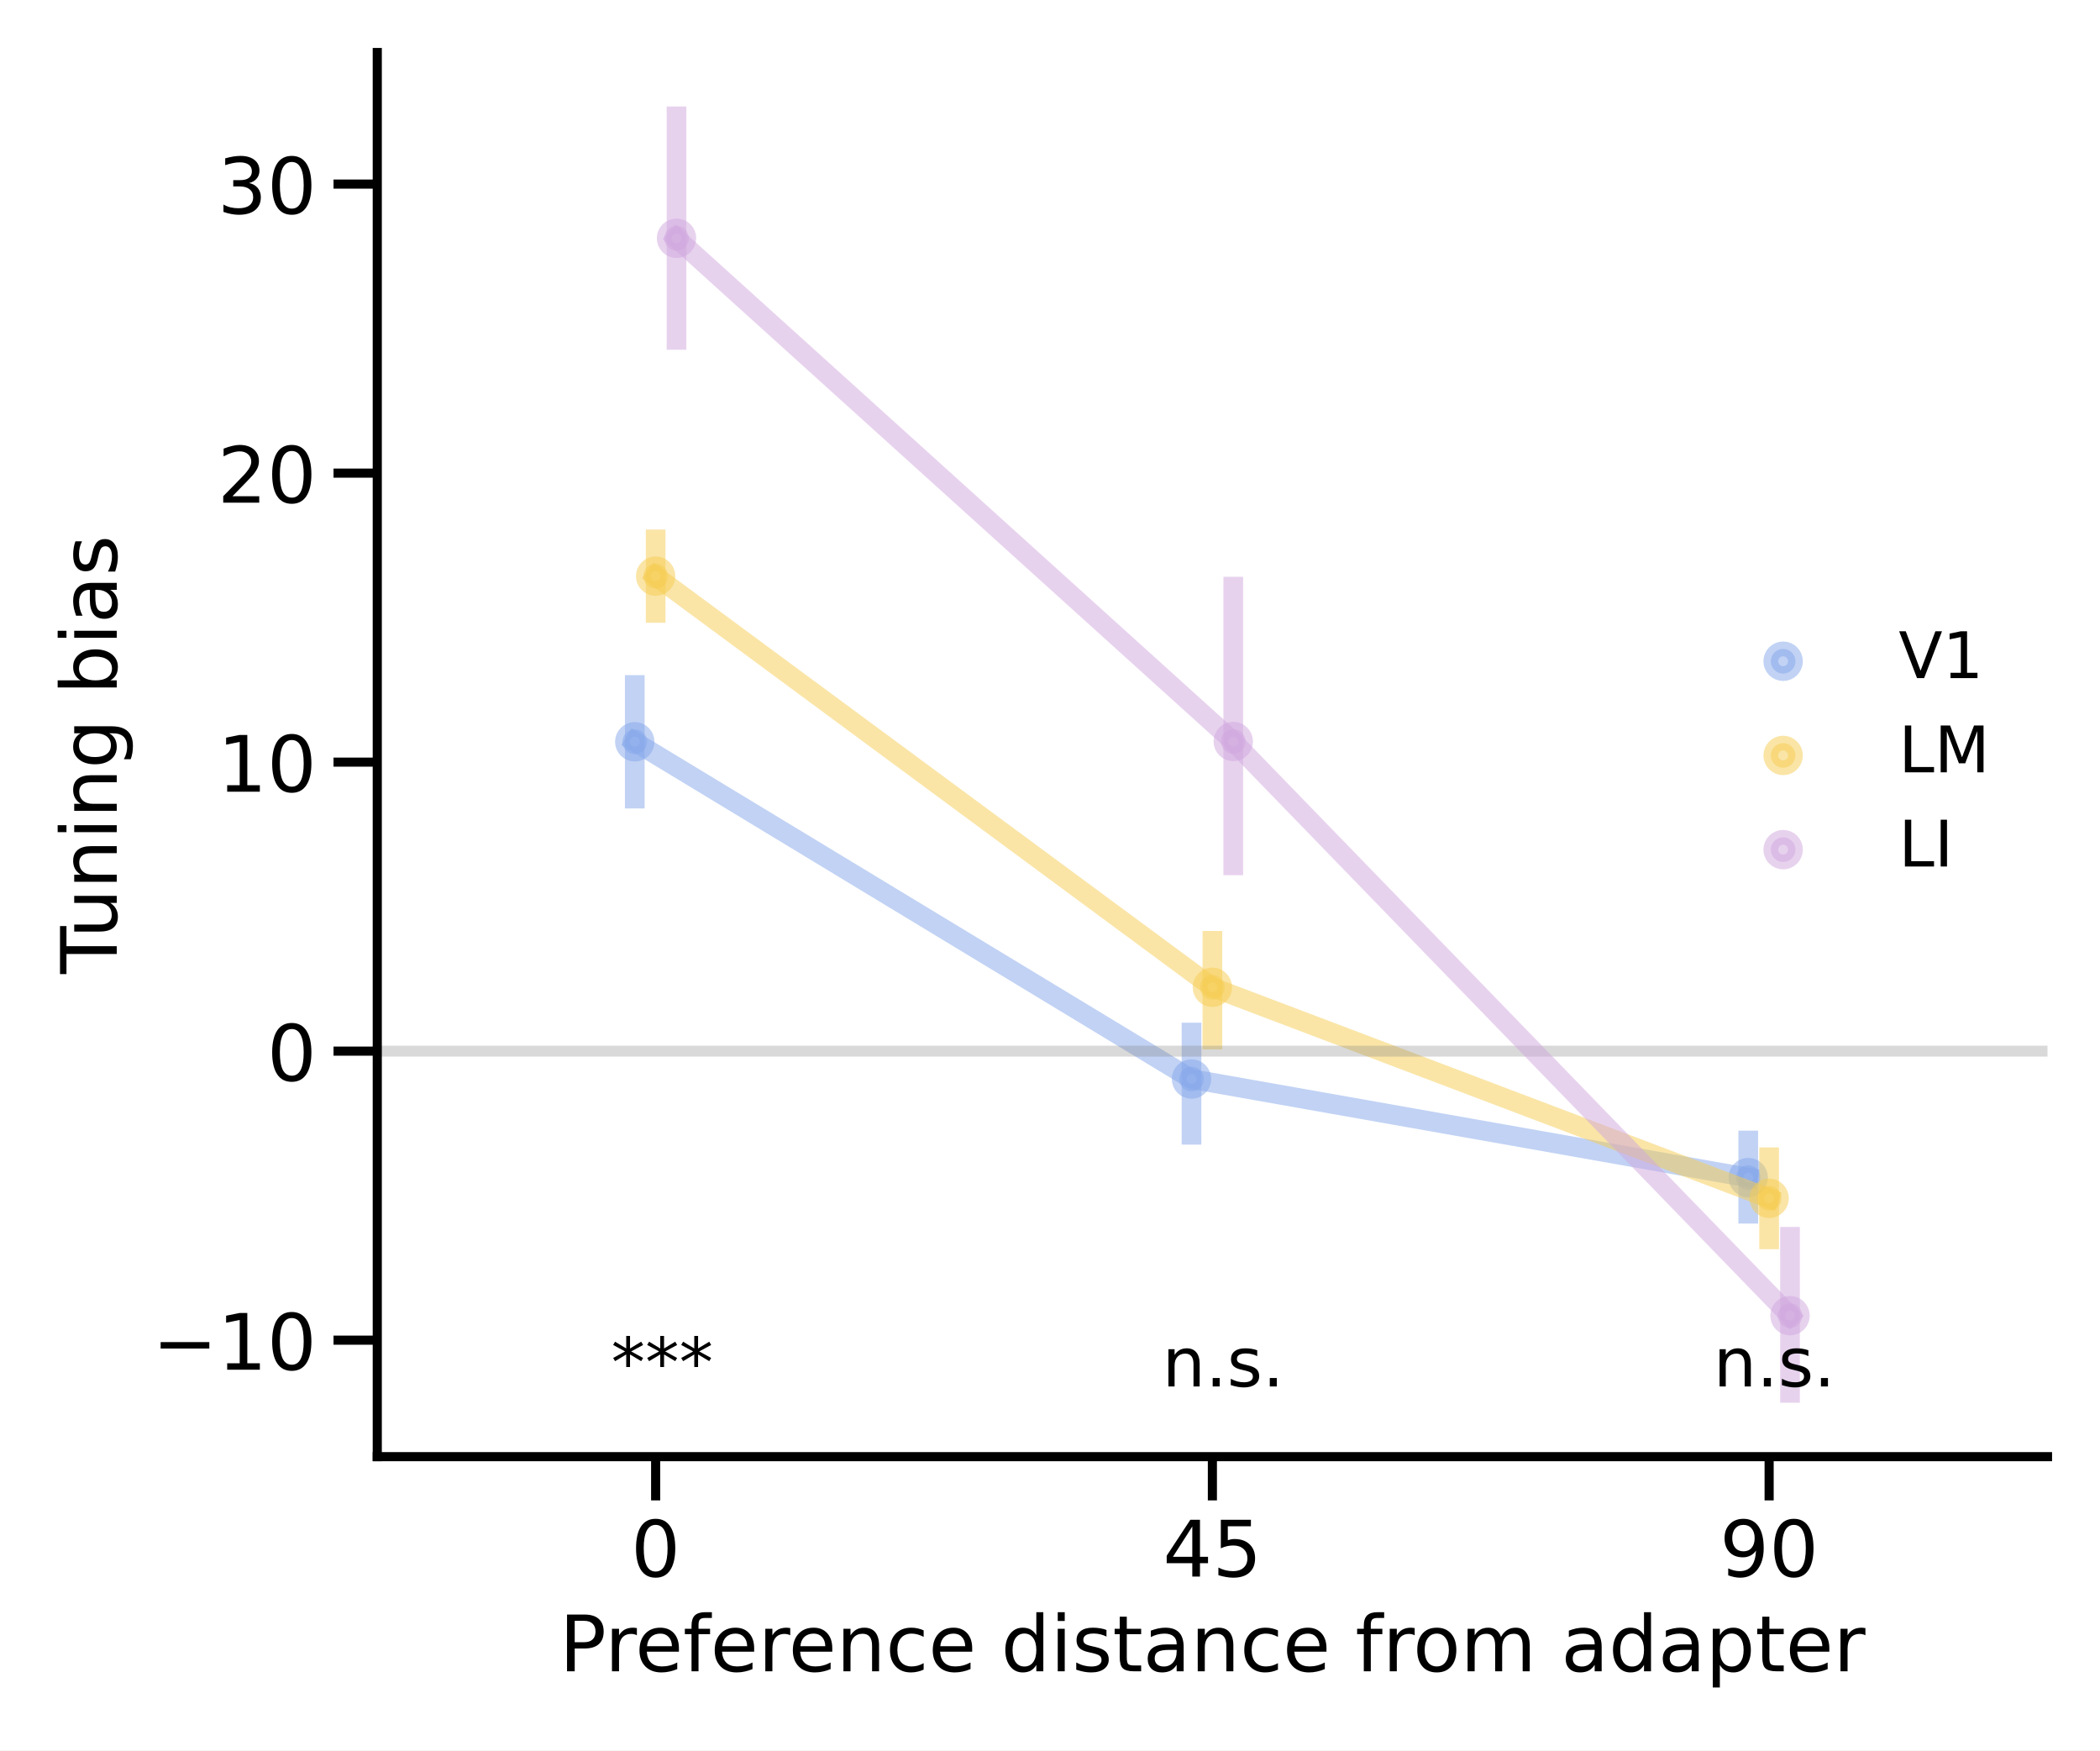
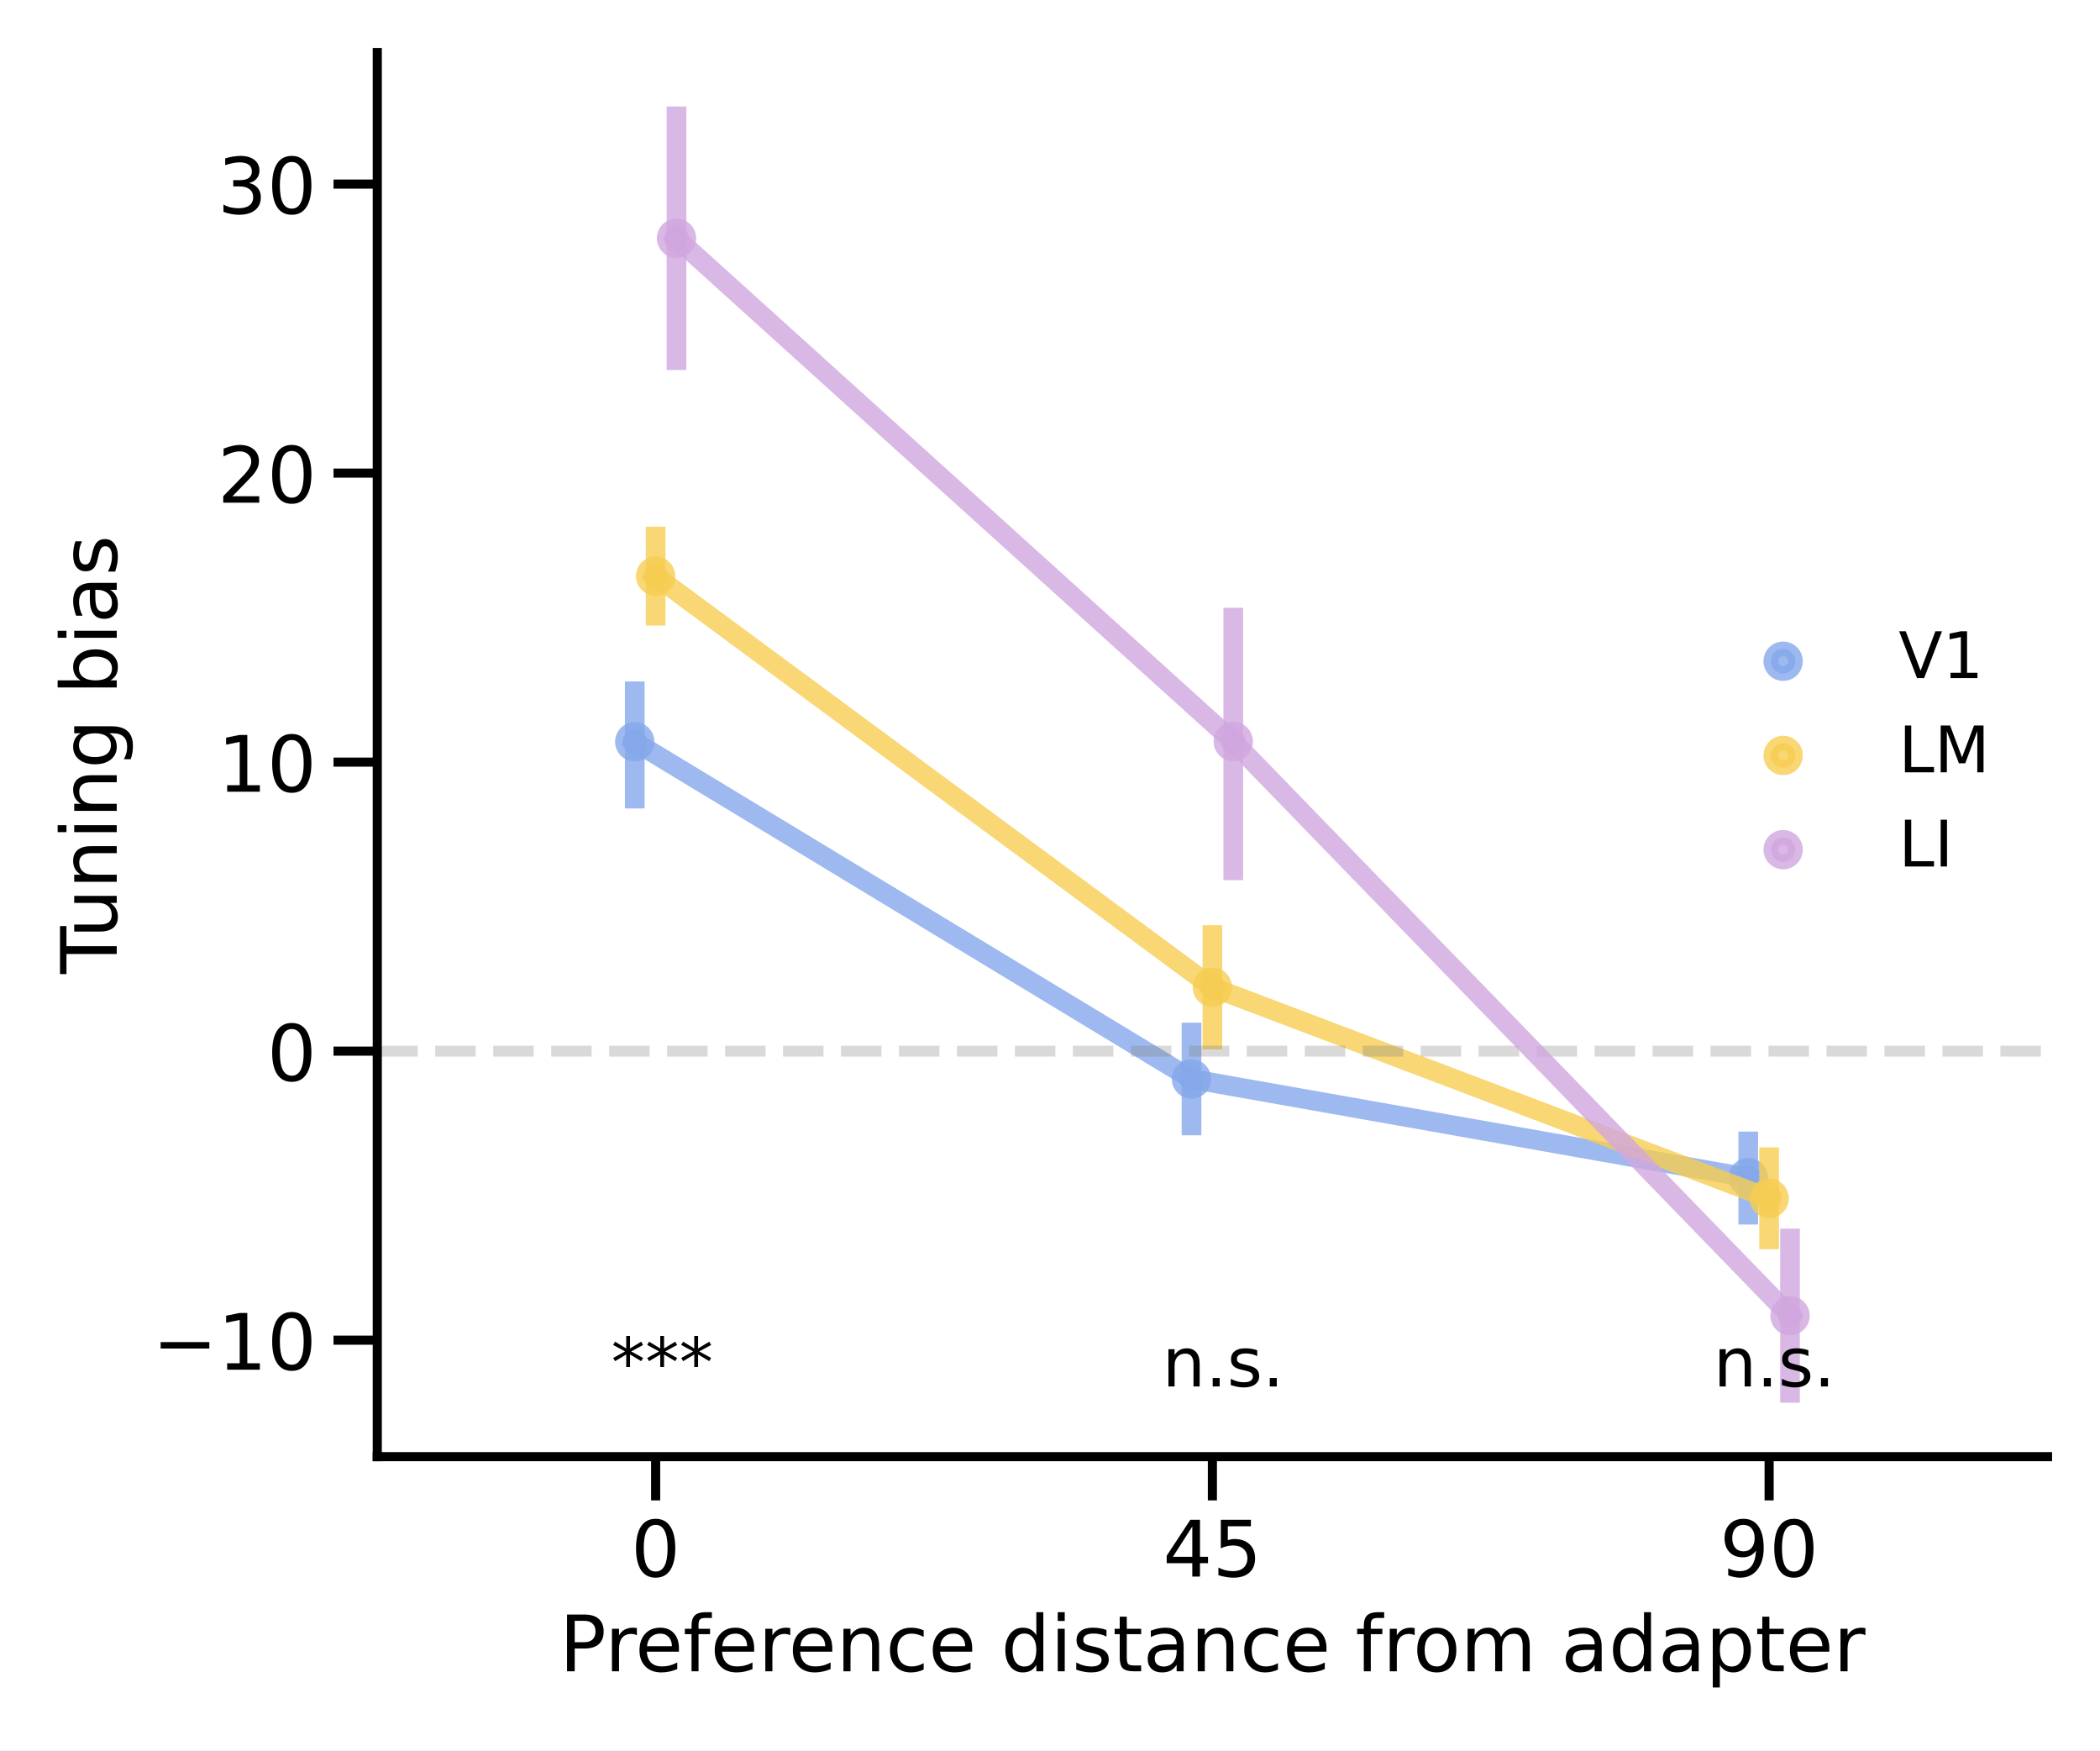
<svg xmlns="http://www.w3.org/2000/svg" xmlns:xlink="http://www.w3.org/1999/xlink" width="432pt" height="360pt" viewBox="0 0 432 360" version="1.1">
  <defs>
    <style type="text/css">*{stroke-linejoin: round; stroke-linecap: butt}</style>
  </defs>
  <g id="figure_1">
    <g id="patch_1">
      <path d="M 0 360  L 432 360  L 432 0  L 0 0  z " style="fill: #ffffff" />
    </g>
    <g id="axes_1">
      <g id="patch_2">
        <path d="M 77.61 299.58  L 421.2 299.58  L 421.2 10.8  L 77.61 10.8  z " style="fill: #ffffff" />
      </g>
      <g id="line2d_1">
-         <path d="M 130.58 152.557  L 245.11 221.914  L 359.64 242.187  " clip-path="url(#p78ee2a4d0e)" style="fill: none; stroke: #85a7eb; stroke-opacity: 0.5; stroke-width: 4.05; stroke-linecap: square" />
+         <path d="M 130.58 152.557  L 245.11 221.914  L 359.64 242.187  " clip-path="url(#paa9fe3ccc2)" style="fill: none; stroke: #85a7eb; stroke-opacity: 0.8; stroke-width: 4.05; stroke-linecap: square" />
      </g>
      <g id="line2d_2">
-         <path d="M 130.58 164.243  L 130.58 140.87  " clip-path="url(#p78ee2a4d0e)" style="fill: none; stroke: #85a7eb; stroke-opacity: 0.5; stroke-width: 4.05; stroke-linecap: square" />
+         <path d="M 130.58 164.243  L 130.58 142.169  " clip-path="url(#paa9fe3ccc2)" style="fill: none; stroke: #85a7eb; stroke-opacity: 0.8; stroke-width: 4.05; stroke-linecap: square" />
      </g>
      <g id="line2d_3">
-         <path d="M 245.11 233.377  L 245.11 212.361  " clip-path="url(#p78ee2a4d0e)" style="fill: none; stroke: #85a7eb; stroke-opacity: 0.5; stroke-width: 4.05; stroke-linecap: square" />
+         <path d="M 245.11 231.467  L 245.11 212.361  " clip-path="url(#paa9fe3ccc2)" style="fill: none; stroke: #85a7eb; stroke-opacity: 0.8; stroke-width: 4.05; stroke-linecap: square" />
      </g>
      <g id="line2d_4">
-         <path d="M 359.64 249.618  L 359.64 234.559  " clip-path="url(#p78ee2a4d0e)" style="fill: none; stroke: #85a7eb; stroke-opacity: 0.5; stroke-width: 4.05; stroke-linecap: square" />
+         <path d="M 359.64 249.816  L 359.64 234.757  " clip-path="url(#paa9fe3ccc2)" style="fill: none; stroke: #85a7eb; stroke-opacity: 0.8; stroke-width: 4.05; stroke-linecap: square" />
      </g>
      <g id="PathCollection_1">
        <defs>
-           <path id="ma47e88476b" d="M 0 2.538  C 0.673 2.538 1.319 2.271 1.795 1.795  C 2.271 1.319 2.538 0.673 2.538 0  C 2.538 -0.673 2.271 -1.319 1.795 -1.795  C 1.319 -2.271 0.673 -2.538 0 -2.538  C -0.673 -2.538 -1.319 -2.271 -1.795 -1.795  C -2.271 -1.319 -2.538 -0.673 -2.538 0  C -2.538 0.673 -2.271 1.319 -1.795 1.795  C -1.319 2.271 -0.673 2.538 0 2.538  z " style="stroke: #85a7eb; stroke-opacity: 0.5; stroke-width: 3.038" />
+           <path id="m232ecaa22b" d="M 0 2.538  C 0.673 2.538 1.319 2.271 1.795 1.795  C 2.271 1.319 2.538 0.673 2.538 0  C 2.538 -0.673 2.271 -1.319 1.795 -1.795  C 1.319 -2.271 0.673 -2.538 0 -2.538  C -0.673 -2.538 -1.319 -2.271 -1.795 -1.795  C -2.271 -1.319 -2.538 -0.673 -2.538 0  C -2.538 0.673 -2.271 1.319 -1.795 1.795  C -1.319 2.271 -0.673 2.538 0 2.538  z " style="stroke: #85a7eb; stroke-opacity: 0.8; stroke-width: 3.038" />
        </defs>
-         <g clip-path="url(#p78ee2a4d0e)">
-           <use xlink:href="#ma47e88476b" x="130.58" y="152.557" style="fill: #85a7eb; fill-opacity: 0.5; stroke: #85a7eb; stroke-opacity: 0.5; stroke-width: 3.038" />
-           <use xlink:href="#ma47e88476b" x="245.11" y="221.914" style="fill: #85a7eb; fill-opacity: 0.5; stroke: #85a7eb; stroke-opacity: 0.5; stroke-width: 3.038" />
-           <use xlink:href="#ma47e88476b" x="359.64" y="242.187" style="fill: #85a7eb; fill-opacity: 0.5; stroke: #85a7eb; stroke-opacity: 0.5; stroke-width: 3.038" />
+         <g clip-path="url(#paa9fe3ccc2)">
+           <use xlink:href="#m232ecaa22b" x="130.58" y="152.557" style="fill: #85a7eb; fill-opacity: 0.8; stroke: #85a7eb; stroke-opacity: 0.8; stroke-width: 3.038" />
+           <use xlink:href="#m232ecaa22b" x="245.11" y="221.914" style="fill: #85a7eb; fill-opacity: 0.8; stroke: #85a7eb; stroke-opacity: 0.8; stroke-width: 3.038" />
+           <use xlink:href="#m232ecaa22b" x="359.64" y="242.187" style="fill: #85a7eb; fill-opacity: 0.8; stroke: #85a7eb; stroke-opacity: 0.8; stroke-width: 3.038" />
        </g>
      </g>
      <g id="matplotlib.axis_1">
        <g id="xtick_1">
          <g id="line2d_5">
            <defs>
-               <path id="mefadd46587" d="M 0 0  L 0 9  " style="stroke: #000000; stroke-width: 1.875" />
+               <path id="m8b9c45433c" d="M 0 0  L 0 9  " style="stroke: #000000; stroke-width: 1.875" />
            </defs>
            <g>
-               <use xlink:href="#mefadd46587" x="134.875" y="299.58" style="stroke: #000000; stroke-width: 1.875" />
+               <use xlink:href="#m8b9c45433c" x="134.875" y="299.58" style="stroke: #000000; stroke-width: 1.875" />
            </g>
          </g>
          <g id="text_1">
            <text style="font: 16px 'DejaVu Sans', 'Bitstream Vera Sans', 'Computer Modern Sans Serif', 'Lucida Grande', 'Verdana', 'Geneva', 'Lucid', 'Arial', 'Helvetica', 'Avant Garde', sans-serif; text-anchor: middle" x="134.875" y="324.238" transform="rotate(-0 134.875 324.2375)">0</text>
          </g>
        </g>
        <g id="xtick_2">
          <g id="line2d_6">
            <g>
-               <use xlink:href="#mefadd46587" x="249.405" y="299.58" style="stroke: #000000; stroke-width: 1.875" />
+               <use xlink:href="#m8b9c45433c" x="249.405" y="299.58" style="stroke: #000000; stroke-width: 1.875" />
            </g>
          </g>
          <g id="text_2">
            <text style="font: 16px 'DejaVu Sans', 'Bitstream Vera Sans', 'Computer Modern Sans Serif', 'Lucida Grande', 'Verdana', 'Geneva', 'Lucid', 'Arial', 'Helvetica', 'Avant Garde', sans-serif; text-anchor: middle" x="249.405" y="324.238" transform="rotate(-0 249.405 324.2375)">45</text>
          </g>
        </g>
        <g id="xtick_3">
          <g id="line2d_7">
            <g>
-               <use xlink:href="#mefadd46587" x="363.935" y="299.58" style="stroke: #000000; stroke-width: 1.875" />
+               <use xlink:href="#m8b9c45433c" x="363.935" y="299.58" style="stroke: #000000; stroke-width: 1.875" />
            </g>
          </g>
          <g id="text_3">
            <text style="font: 16px 'DejaVu Sans', 'Bitstream Vera Sans', 'Computer Modern Sans Serif', 'Lucida Grande', 'Verdana', 'Geneva', 'Lucid', 'Arial', 'Helvetica', 'Avant Garde', sans-serif; text-anchor: middle" x="363.935" y="324.238" transform="rotate(-0 363.935 324.2375)">90</text>
          </g>
        </g>
        <g id="text_4">
          <text style="font: 16px 'DejaVu Sans', 'Bitstream Vera Sans', 'Computer Modern Sans Serif', 'Lucida Grande', 'Verdana', 'Geneva', 'Lucid', 'Arial', 'Helvetica', 'Avant Garde', sans-serif; text-anchor: middle" x="249.405" y="343.723" transform="rotate(-0 249.405 343.7225)">Preference distance from adapter</text>
        </g>
      </g>
      <g id="matplotlib.axis_2">
        <g id="ytick_1">
          <g id="line2d_8">
            <defs>
-               <path id="m72892af8fd" d="M 0 0  L -9 0  " style="stroke: #000000; stroke-width: 1.875" />
+               <path id="m4e0b862df2" d="M 0 0  L -9 0  " style="stroke: #000000; stroke-width: 1.875" />
            </defs>
            <g>
-               <use xlink:href="#m72892af8fd" x="77.61" y="275.623" style="stroke: #000000; stroke-width: 1.875" />
+               <use xlink:href="#m4e0b862df2" x="77.61" y="275.623" style="stroke: #000000; stroke-width: 1.875" />
            </g>
          </g>
          <g id="text_5">
            <text style="font: 16px 'DejaVu Sans', 'Bitstream Vera Sans', 'Computer Modern Sans Serif', 'Lucida Grande', 'Verdana', 'Geneva', 'Lucid', 'Arial', 'Helvetica', 'Avant Garde', sans-serif; text-anchor: end" x="65.11" y="281.702" transform="rotate(-0 65.11 281.702)">−10</text>
          </g>
        </g>
        <g id="ytick_2">
          <g id="line2d_9">
            <g>
-               <use xlink:href="#m72892af8fd" x="77.61" y="216.182" style="stroke: #000000; stroke-width: 1.875" />
+               <use xlink:href="#m4e0b862df2" x="77.61" y="216.182" style="stroke: #000000; stroke-width: 1.875" />
            </g>
          </g>
          <g id="text_6">
            <text style="font: 16px 'DejaVu Sans', 'Bitstream Vera Sans', 'Computer Modern Sans Serif', 'Lucida Grande', 'Verdana', 'Geneva', 'Lucid', 'Arial', 'Helvetica', 'Avant Garde', sans-serif; text-anchor: end" x="65.11" y="222.261" transform="rotate(-0 65.11 222.2606)">0</text>
          </g>
        </g>
        <g id="ytick_3">
          <g id="line2d_10">
            <g>
-               <use xlink:href="#m72892af8fd" x="77.61" y="156.741" style="stroke: #000000; stroke-width: 1.875" />
+               <use xlink:href="#m4e0b862df2" x="77.61" y="156.741" style="stroke: #000000; stroke-width: 1.875" />
            </g>
          </g>
          <g id="text_7">
            <text style="font: 16px 'DejaVu Sans', 'Bitstream Vera Sans', 'Computer Modern Sans Serif', 'Lucida Grande', 'Verdana', 'Geneva', 'Lucid', 'Arial', 'Helvetica', 'Avant Garde', sans-serif; text-anchor: end" x="65.11" y="162.819" transform="rotate(-0 65.11 162.8193)">10</text>
          </g>
        </g>
        <g id="ytick_4">
          <g id="line2d_11">
            <g>
-               <use xlink:href="#m72892af8fd" x="77.61" y="97.299" style="stroke: #000000; stroke-width: 1.875" />
+               <use xlink:href="#m4e0b862df2" x="77.61" y="97.299" style="stroke: #000000; stroke-width: 1.875" />
            </g>
          </g>
          <g id="text_8">
            <text style="font: 16px 'DejaVu Sans', 'Bitstream Vera Sans', 'Computer Modern Sans Serif', 'Lucida Grande', 'Verdana', 'Geneva', 'Lucid', 'Arial', 'Helvetica', 'Avant Garde', sans-serif; text-anchor: end" x="65.11" y="103.378" transform="rotate(-0 65.11 103.378)">20</text>
          </g>
        </g>
        <g id="ytick_5">
          <g id="line2d_12">
            <g>
-               <use xlink:href="#m72892af8fd" x="77.61" y="37.858" style="stroke: #000000; stroke-width: 1.875" />
+               <use xlink:href="#m4e0b862df2" x="77.61" y="37.858" style="stroke: #000000; stroke-width: 1.875" />
            </g>
          </g>
          <g id="text_9">
            <text style="font: 16px 'DejaVu Sans', 'Bitstream Vera Sans', 'Computer Modern Sans Serif', 'Lucida Grande', 'Verdana', 'Geneva', 'Lucid', 'Arial', 'Helvetica', 'Avant Garde', sans-serif; text-anchor: end" x="65.11" y="43.937" transform="rotate(-0 65.11 43.93667)">30</text>
          </g>
        </g>
        <g id="text_10">
          <text style="font: 16px 'DejaVu Sans', 'Bitstream Vera Sans', 'Computer Modern Sans Serif', 'Lucida Grande', 'Verdana', 'Geneva', 'Lucid', 'Arial', 'Helvetica', 'Avant Garde', sans-serif; text-anchor: middle" x="24.015" y="155.19" transform="rotate(-90 24.015 155.19)">Tuning bias</text>
        </g>
      </g>
      <g id="line2d_13">
-         <path d="M 134.875 118.491  L 249.405 203.046  L 363.935 246.45  " clip-path="url(#p78ee2a4d0e)" style="fill: none; stroke: #f6cd51; stroke-opacity: 0.5; stroke-width: 4.05; stroke-linecap: square" />
+         <path d="M 134.875 118.491  L 249.405 203.046  L 363.935 246.45  " clip-path="url(#paa9fe3ccc2)" style="fill: none; stroke: #f6cd51; stroke-opacity: 0.8; stroke-width: 4.05; stroke-linecap: square" />
      </g>
      <g id="line2d_14">
-         <path d="M 134.875 126.051  L 134.875 110.932  " clip-path="url(#p78ee2a4d0e)" style="fill: none; stroke: #f6cd51; stroke-opacity: 0.5; stroke-width: 4.05; stroke-linecap: square" />
+         <path d="M 134.875 126.632  L 134.875 110.35  " clip-path="url(#paa9fe3ccc2)" style="fill: none; stroke: #f6cd51; stroke-opacity: 0.8; stroke-width: 4.05; stroke-linecap: square" />
      </g>
      <g id="line2d_15">
-         <path d="M 249.405 213.794  L 249.405 193.493  " clip-path="url(#p78ee2a4d0e)" style="fill: none; stroke: #f6cd51; stroke-opacity: 0.5; stroke-width: 4.05; stroke-linecap: square" />
+         <path d="M 249.405 213.794  L 249.405 192.299  " clip-path="url(#paa9fe3ccc2)" style="fill: none; stroke: #f6cd51; stroke-opacity: 0.8; stroke-width: 4.05; stroke-linecap: square" />
      </g>
      <g id="line2d_16">
-         <path d="M 363.935 254.897  L 363.935 238.003  " clip-path="url(#p78ee2a4d0e)" style="fill: none; stroke: #f6cd51; stroke-opacity: 0.5; stroke-width: 4.05; stroke-linecap: square" />
+         <path d="M 363.935 254.897  L 363.935 238.003  " clip-path="url(#paa9fe3ccc2)" style="fill: none; stroke: #f6cd51; stroke-opacity: 0.8; stroke-width: 4.05; stroke-linecap: square" />
      </g>
      <g id="PathCollection_2">
        <defs>
-           <path id="ma14587b222" d="M 0 2.538  C 0.673 2.538 1.319 2.271 1.795 1.795  C 2.271 1.319 2.538 0.673 2.538 0  C 2.538 -0.673 2.271 -1.319 1.795 -1.795  C 1.319 -2.271 0.673 -2.538 0 -2.538  C -0.673 -2.538 -1.319 -2.271 -1.795 -1.795  C -2.271 -1.319 -2.538 -0.673 -2.538 0  C -2.538 0.673 -2.271 1.319 -1.795 1.795  C -1.319 2.271 -0.673 2.538 0 2.538  z " style="stroke: #f6cd51; stroke-opacity: 0.5; stroke-width: 3.038" />
+           <path id="me7ee3f6bd6" d="M 0 2.538  C 0.673 2.538 1.319 2.271 1.795 1.795  C 2.271 1.319 2.538 0.673 2.538 0  C 2.538 -0.673 2.271 -1.319 1.795 -1.795  C 1.319 -2.271 0.673 -2.538 0 -2.538  C -0.673 -2.538 -1.319 -2.271 -1.795 -1.795  C -2.271 -1.319 -2.538 -0.673 -2.538 0  C -2.538 0.673 -2.271 1.319 -1.795 1.795  C -1.319 2.271 -0.673 2.538 0 2.538  z " style="stroke: #f6cd51; stroke-opacity: 0.8; stroke-width: 3.038" />
        </defs>
-         <g clip-path="url(#p78ee2a4d0e)">
-           <use xlink:href="#ma14587b222" x="134.875" y="118.491" style="fill: #f6cd51; fill-opacity: 0.5; stroke: #f6cd51; stroke-opacity: 0.5; stroke-width: 3.038" />
-           <use xlink:href="#ma14587b222" x="249.405" y="203.046" style="fill: #f6cd51; fill-opacity: 0.5; stroke: #f6cd51; stroke-opacity: 0.5; stroke-width: 3.038" />
-           <use xlink:href="#ma14587b222" x="363.935" y="246.45" style="fill: #f6cd51; fill-opacity: 0.5; stroke: #f6cd51; stroke-opacity: 0.5; stroke-width: 3.038" />
+         <g clip-path="url(#paa9fe3ccc2)">
+           <use xlink:href="#me7ee3f6bd6" x="134.875" y="118.491" style="fill: #f6cd51; fill-opacity: 0.8; stroke: #f6cd51; stroke-opacity: 0.8; stroke-width: 3.038" />
+           <use xlink:href="#me7ee3f6bd6" x="249.405" y="203.046" style="fill: #f6cd51; fill-opacity: 0.8; stroke: #f6cd51; stroke-opacity: 0.8; stroke-width: 3.038" />
+           <use xlink:href="#me7ee3f6bd6" x="363.935" y="246.45" style="fill: #f6cd51; fill-opacity: 0.8; stroke: #f6cd51; stroke-opacity: 0.8; stroke-width: 3.038" />
        </g>
      </g>
      <g id="line2d_17">
-         <path d="M 77.61 216.182  L 421.2 216.182  " clip-path="url(#p78ee2a4d0e)" style="fill: none; stroke: #808080; stroke-opacity: 0.3; stroke-width: 2.25; stroke-linecap: square" />
+         <path d="M 77.61 216.182  L 421.2 216.182  " clip-path="url(#paa9fe3ccc2)" style="fill: none; stroke-dasharray: 8.325,3.6; stroke-dashoffset: 0; stroke: #808080; stroke-opacity: 0.3; stroke-width: 2.25" />
      </g>
      <g id="patch_3">
        <path d="M 77.61 299.58  L 77.61 10.8  " style="fill: none; stroke: #000000; stroke-width: 1.875; stroke-linejoin: miter; stroke-linecap: square" />
      </g>
      <g id="patch_4">
        <path d="M 77.61 299.58  L 421.2 299.58  " style="fill: none; stroke: #000000; stroke-width: 1.875; stroke-linejoin: miter; stroke-linecap: square" />
      </g>
      <g id="line2d_18">
-         <path d="M 139.17 49.003  L 253.7 152.495  L 368.23 270.586  " clip-path="url(#p78ee2a4d0e)" style="fill: none; stroke: #d1a6de; stroke-opacity: 0.5; stroke-width: 4.05; stroke-linecap: square" />
+         <path d="M 139.17 49.003  L 253.7 152.495  L 368.23 270.586  " clip-path="url(#paa9fe3ccc2)" style="fill: none; stroke: #d1a6de; stroke-opacity: 0.8; stroke-width: 4.05; stroke-linecap: square" />
      </g>
      <g id="line2d_19">
-         <path d="M 139.17 69.901  L 139.17 23.926  " clip-path="url(#p78ee2a4d0e)" style="fill: none; stroke: #d1a6de; stroke-opacity: 0.5; stroke-width: 4.05; stroke-linecap: square" />
+         <path d="M 139.17 74.08  L 139.17 23.926  " clip-path="url(#paa9fe3ccc2)" style="fill: none; stroke: #d1a6de; stroke-opacity: 0.8; stroke-width: 4.05; stroke-linecap: square" />
      </g>
      <g id="line2d_20">
-         <path d="M 253.7 177.97  L 253.7 120.651  " clip-path="url(#p78ee2a4d0e)" style="fill: none; stroke: #d1a6de; stroke-opacity: 0.5; stroke-width: 4.05; stroke-linecap: square" />
+         <path d="M 253.7 178.989  L 253.7 127.02  " clip-path="url(#paa9fe3ccc2)" style="fill: none; stroke: #d1a6de; stroke-opacity: 0.8; stroke-width: 4.05; stroke-linecap: square" />
      </g>
      <g id="line2d_21">
-         <path d="M 368.23 286.454  L 368.23 254.355  " clip-path="url(#p78ee2a4d0e)" style="fill: none; stroke: #d1a6de; stroke-opacity: 0.5; stroke-width: 4.05; stroke-linecap: square" />
+         <path d="M 368.23 286.454  L 368.23 254.718  " clip-path="url(#paa9fe3ccc2)" style="fill: none; stroke: #d1a6de; stroke-opacity: 0.8; stroke-width: 4.05; stroke-linecap: square" />
      </g>
      <g id="PathCollection_3">
        <defs>
-           <path id="m3102c6abbd" d="M 0 2.538  C 0.673 2.538 1.319 2.271 1.795 1.795  C 2.271 1.319 2.538 0.673 2.538 0  C 2.538 -0.673 2.271 -1.319 1.795 -1.795  C 1.319 -2.271 0.673 -2.538 0 -2.538  C -0.673 -2.538 -1.319 -2.271 -1.795 -1.795  C -2.271 -1.319 -2.538 -0.673 -2.538 0  C -2.538 0.673 -2.271 1.319 -1.795 1.795  C -1.319 2.271 -0.673 2.538 0 2.538  z " style="stroke: #d1a6de; stroke-opacity: 0.5; stroke-width: 3.038" />
+           <path id="m396568c1ce" d="M 0 2.538  C 0.673 2.538 1.319 2.271 1.795 1.795  C 2.271 1.319 2.538 0.673 2.538 0  C 2.538 -0.673 2.271 -1.319 1.795 -1.795  C 1.319 -2.271 0.673 -2.538 0 -2.538  C -0.673 -2.538 -1.319 -2.271 -1.795 -1.795  C -2.271 -1.319 -2.538 -0.673 -2.538 0  C -2.538 0.673 -2.271 1.319 -1.795 1.795  C -1.319 2.271 -0.673 2.538 0 2.538  z " style="stroke: #d1a6de; stroke-opacity: 0.8; stroke-width: 3.038" />
        </defs>
-         <g clip-path="url(#p78ee2a4d0e)">
-           <use xlink:href="#m3102c6abbd" x="139.17" y="49.003" style="fill: #d1a6de; fill-opacity: 0.5; stroke: #d1a6de; stroke-opacity: 0.5; stroke-width: 3.038" />
-           <use xlink:href="#m3102c6abbd" x="253.7" y="152.495" style="fill: #d1a6de; fill-opacity: 0.5; stroke: #d1a6de; stroke-opacity: 0.5; stroke-width: 3.038" />
-           <use xlink:href="#m3102c6abbd" x="368.23" y="270.586" style="fill: #d1a6de; fill-opacity: 0.5; stroke: #d1a6de; stroke-opacity: 0.5; stroke-width: 3.038" />
+         <g clip-path="url(#paa9fe3ccc2)">
+           <use xlink:href="#m396568c1ce" x="139.17" y="49.003" style="fill: #d1a6de; fill-opacity: 0.8; stroke: #d1a6de; stroke-opacity: 0.8; stroke-width: 3.038" />
+           <use xlink:href="#m396568c1ce" x="253.7" y="152.495" style="fill: #d1a6de; fill-opacity: 0.8; stroke: #d1a6de; stroke-opacity: 0.8; stroke-width: 3.038" />
+           <use xlink:href="#m396568c1ce" x="368.23" y="270.586" style="fill: #d1a6de; fill-opacity: 0.8; stroke: #d1a6de; stroke-opacity: 0.8; stroke-width: 3.038" />
        </g>
      </g>
      <g id="text_11">
        <text style="font: 14px 'DejaVu Sans', 'Bitstream Vera Sans', 'Computer Modern Sans Serif', 'Lucida Grande', 'Verdana', 'Geneva', 'Lucid', 'Arial', 'Helvetica', 'Avant Garde', sans-serif; text-anchor: start" x="125.713" y="285.141" transform="rotate(-0 125.7126 285.141)">***</text>
      </g>
      <g id="text_12">
        <text style="font: 14px 'DejaVu Sans', 'Bitstream Vera Sans', 'Computer Modern Sans Serif', 'Lucida Grande', 'Verdana', 'Geneva', 'Lucid', 'Arial', 'Helvetica', 'Avant Garde', sans-serif; text-anchor: start" x="239.097" y="285.141" transform="rotate(-0 239.0973 285.141)">n.s.</text>
      </g>
      <g id="text_13">
        <text style="font: 14px 'DejaVu Sans', 'Bitstream Vera Sans', 'Computer Modern Sans Serif', 'Lucida Grande', 'Verdana', 'Geneva', 'Lucid', 'Arial', 'Helvetica', 'Avant Garde', sans-serif; text-anchor: start" x="352.482" y="285.141" transform="rotate(-0 352.482 285.141)">n.s.</text>
      </g>
      <g id="legend_1">
        <g id="PathCollection_4">
          <g>
-             <use xlink:href="#ma47e88476b" x="366.816" y="135.992" style="fill: #85a7eb; fill-opacity: 0.5; stroke: #85a7eb; stroke-opacity: 0.5; stroke-width: 3.038" />
+             <use xlink:href="#m232ecaa22b" x="366.816" y="135.992" style="fill: #85a7eb; fill-opacity: 0.8; stroke: #85a7eb; stroke-opacity: 0.8; stroke-width: 3.038" />
          </g>
        </g>
        <g id="text_14">
          <text style="font: 13.2px 'DejaVu Sans', 'Bitstream Vera Sans', 'Computer Modern Sans Serif', 'Lucida Grande', 'Verdana', 'Geneva', 'Lucid', 'Arial', 'Helvetica', 'Avant Garde', sans-serif; text-anchor: start" x="390.576" y="139.457" transform="rotate(-0 390.576 139.4572)">V1</text>
        </g>
        <g id="PathCollection_5">
          <g>
-             <use xlink:href="#ma14587b222" x="366.816" y="155.367" style="fill: #f6cd51; fill-opacity: 0.5; stroke: #f6cd51; stroke-opacity: 0.5; stroke-width: 3.038" />
+             <use xlink:href="#me7ee3f6bd6" x="366.816" y="155.367" style="fill: #f6cd51; fill-opacity: 0.8; stroke: #f6cd51; stroke-opacity: 0.8; stroke-width: 3.038" />
          </g>
        </g>
        <g id="text_15">
          <text style="font: 13.2px 'DejaVu Sans', 'Bitstream Vera Sans', 'Computer Modern Sans Serif', 'Lucida Grande', 'Verdana', 'Geneva', 'Lucid', 'Arial', 'Helvetica', 'Avant Garde', sans-serif; text-anchor: start" x="390.576" y="158.832" transform="rotate(-0 390.576 158.8324)">LM</text>
        </g>
        <g id="PathCollection_6">
          <g>
-             <use xlink:href="#m3102c6abbd" x="366.816" y="174.743" style="fill: #d1a6de; fill-opacity: 0.5; stroke: #d1a6de; stroke-opacity: 0.5; stroke-width: 3.038" />
+             <use xlink:href="#m396568c1ce" x="366.816" y="174.743" style="fill: #d1a6de; fill-opacity: 0.8; stroke: #d1a6de; stroke-opacity: 0.8; stroke-width: 3.038" />
          </g>
        </g>
        <g id="text_16">
          <text style="font: 13.2px 'DejaVu Sans', 'Bitstream Vera Sans', 'Computer Modern Sans Serif', 'Lucida Grande', 'Verdana', 'Geneva', 'Lucid', 'Arial', 'Helvetica', 'Avant Garde', sans-serif; text-anchor: start" x="390.576" y="178.208" transform="rotate(-0 390.576 178.2075)">LI</text>
        </g>
      </g>
    </g>
  </g>
  <defs>
-     <clipPath id="p78ee2a4d0e">
+     <clipPath id="paa9fe3ccc2">
      <rect x="77.61" y="10.8" width="343.59" height="288.78" />
    </clipPath>
  </defs>
</svg>
